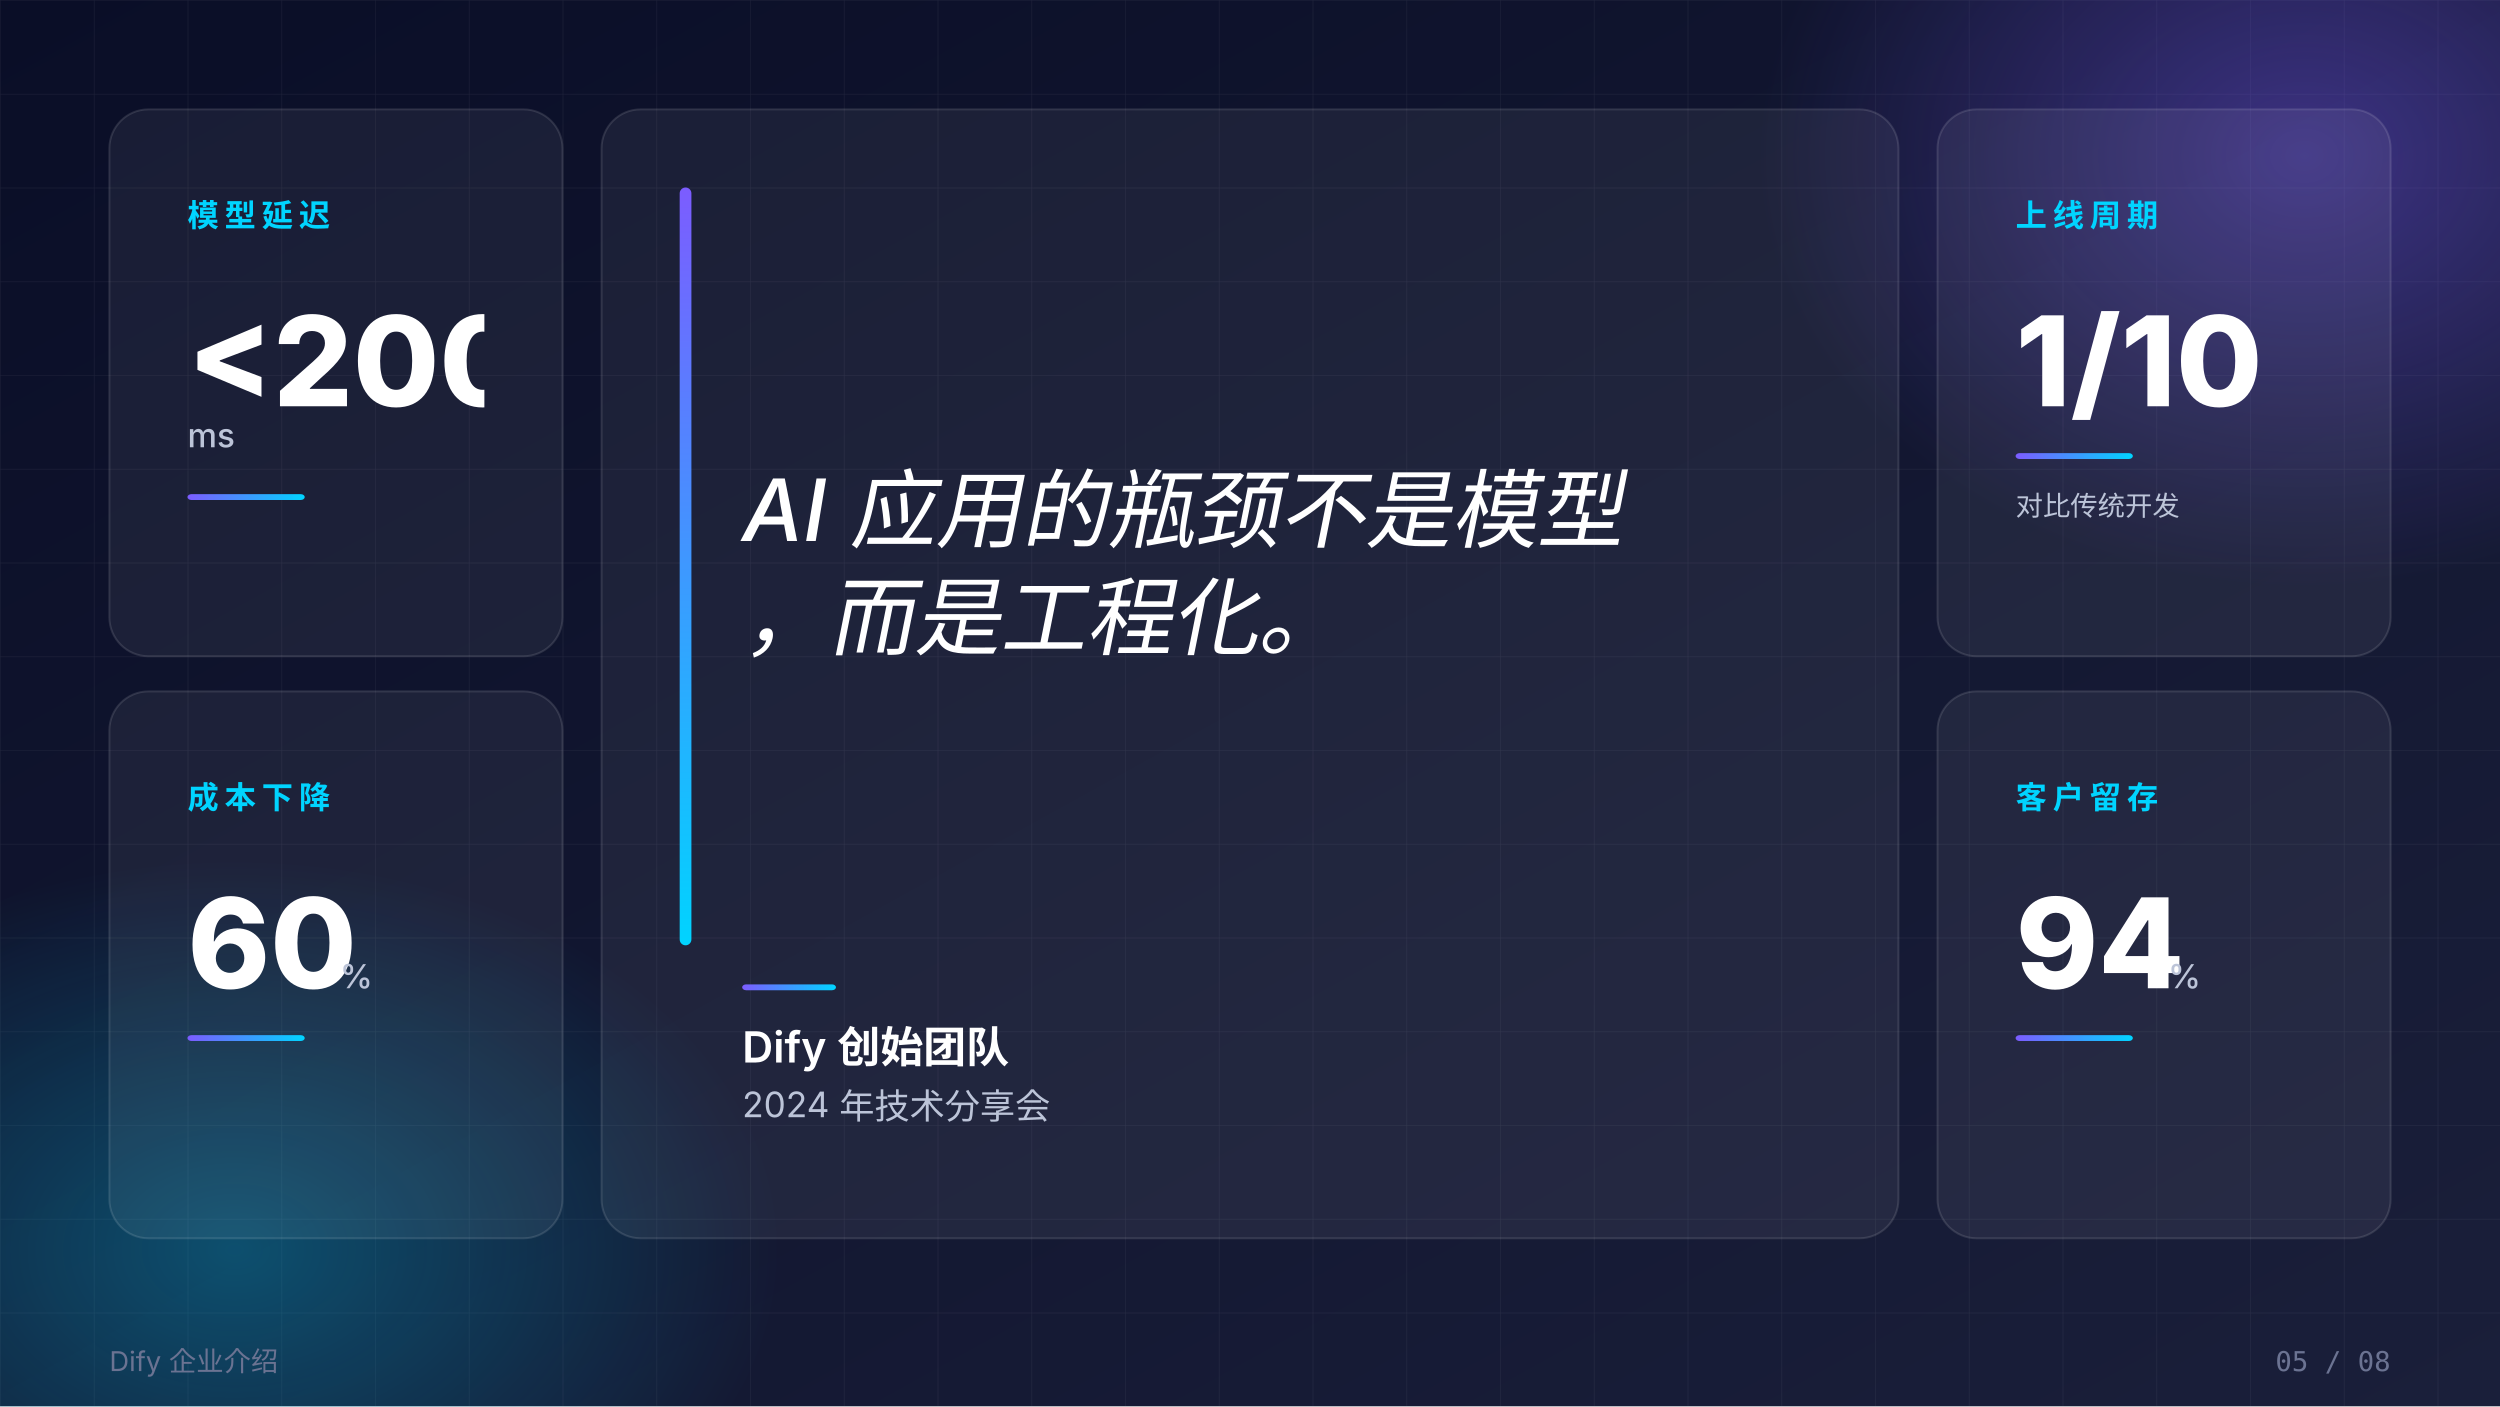
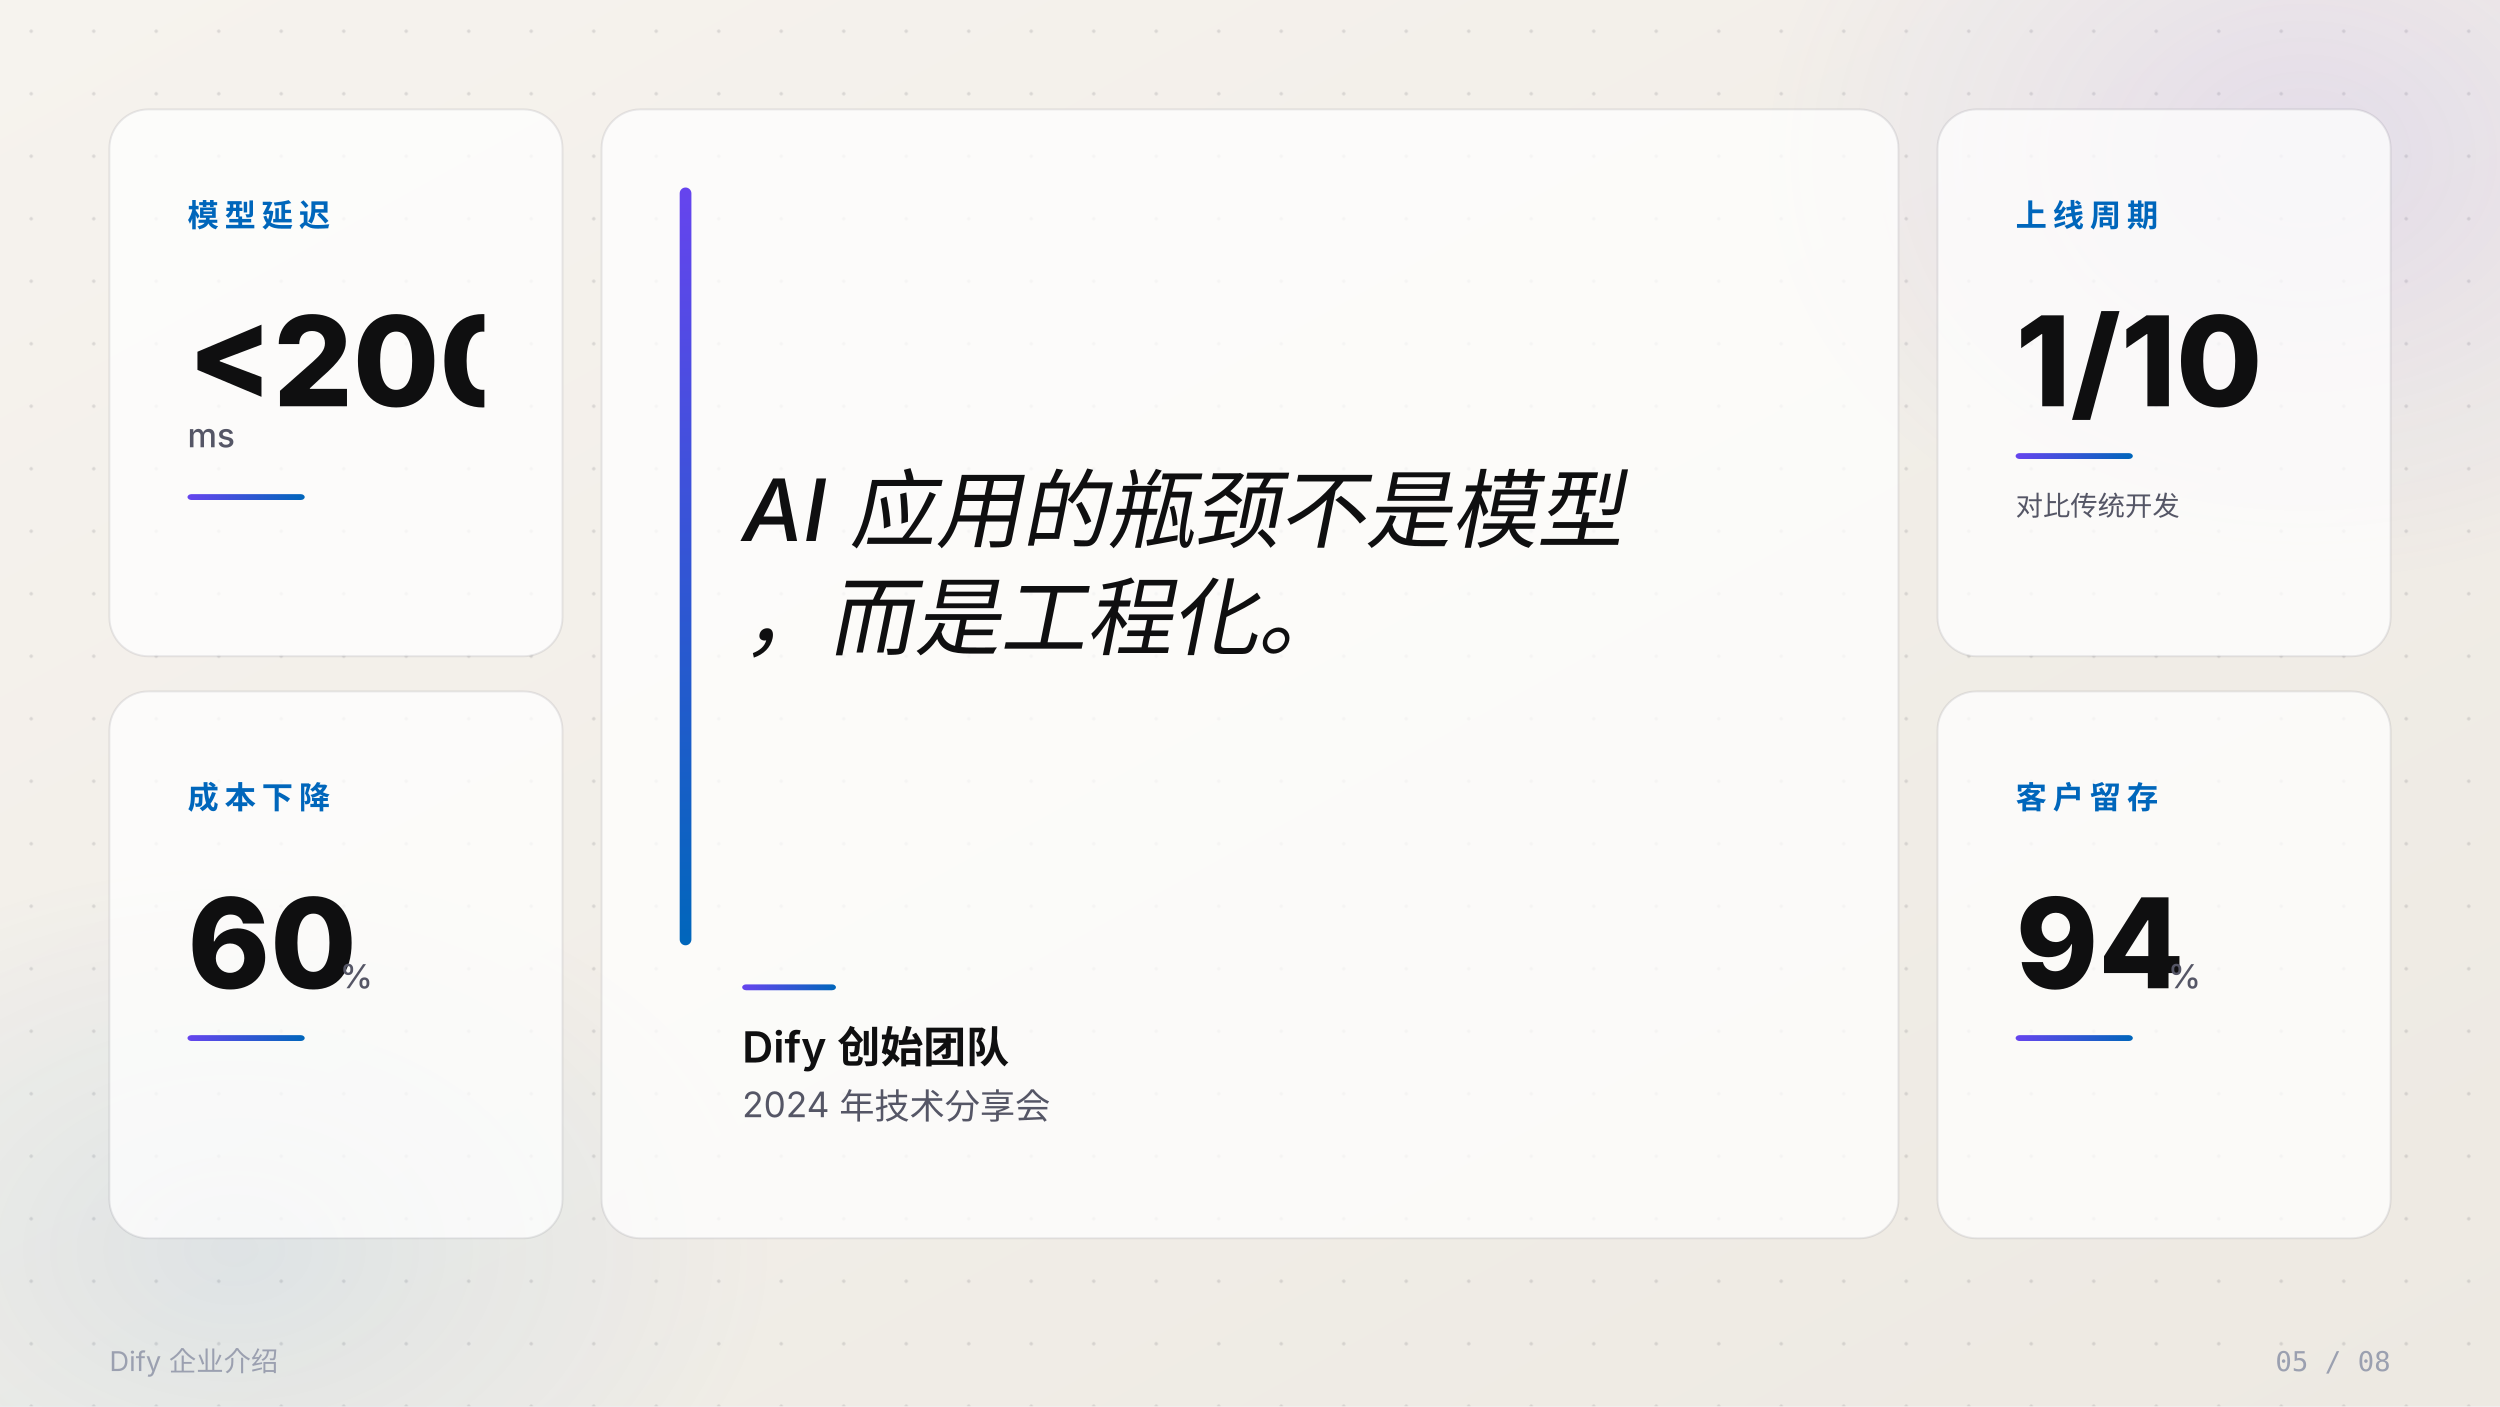
<svg xmlns="http://www.w3.org/2000/svg" viewBox="0 0 1280 720" width="1280" height="720">
  <defs>
    <linearGradient id="bg-grad" x1="0%" y1="0%" x2="100%" y2="100%">
-       <stop offset="0%" stop-color="#0a0e27" />
-       <stop offset="100%" stop-color="#1a1f3a" />
+       <stop offset="0%" stop-color="#F6F3EE" />
+       <stop offset="100%" stop-color="#EDE9E2" />
    </linearGradient>
    <linearGradient id="accent-grad" x1="0%" y1="0%" x2="100%" y2="0%">
-       <stop offset="0%" stop-color="#7c5cff" />
-       <stop offset="100%" stop-color="#00d4ff" />
+       <stop offset="0%" stop-color="#6644ee" />
+       <stop offset="100%" stop-color="#0066bb" />
    </linearGradient>
    <linearGradient id="accent-grad-v" x1="0%" y1="0%" x2="0%" y2="100%">
-       <stop offset="0%" stop-color="#7c5cff" />
-       <stop offset="100%" stop-color="#00d4ff" />
+       <stop offset="0%" stop-color="#6644ee" />
+       <stop offset="100%" stop-color="#0066bb" />
    </linearGradient>
    <radialGradient id="spot-1" cx="50%" cy="50%" r="50%">
-       <stop offset="0%" stop-color="#7c5cff" stop-opacity="0.4" />
-       <stop offset="100%" stop-color="#7c5cff" stop-opacity="0" />
+       <stop offset="0%" stop-color="#6644ee" stop-opacity="0.1" />
+       <stop offset="100%" stop-color="#6644ee" stop-opacity="0" />
    </radialGradient>
    <radialGradient id="spot-2" cx="50%" cy="50%" r="50%">
-       <stop offset="0%" stop-color="#00d4ff" stop-opacity="0.3" />
-       <stop offset="100%" stop-color="#00d4ff" stop-opacity="0" />
+       <stop offset="0%" stop-color="#0066bb" stop-opacity="0.08" />
+       <stop offset="100%" stop-color="#0066bb" stop-opacity="0" />
    </radialGradient>
-     <pattern id="bg-texture" width="48" height="48" patternUnits="userSpaceOnUse">
-       <path d="M 48 0 L 0 0 0 48" fill="none" stroke="#ffffff" stroke-opacity="0.08" stroke-width="0.5" />
+     <pattern id="bg-texture" width="32" height="32" patternUnits="userSpaceOnUse">
+       <circle cx="16" cy="16" r="0.9" fill="#1a1a2e" fill-opacity="0.12" />
    </pattern>
  </defs>
  <style type="text/css">
    text { font-family: 'PingFang SC', 'Microsoft YaHei', 'SF Pro Display', 'Inter', sans-serif; }
    .mono { font-family: 'SF Mono', 'JetBrains Mono', Menlo, monospace; }
-     .eyebrow { font-size: 16px; fill: #00d4ff; letter-spacing: 3px; font-weight: 600; }
-     .h1 { font-size: 60px; fill: #ffffff; font-weight: 700; }
-     .h2 { font-size: 44px; fill: #ffffff; font-weight: 700; }
-     .h3 { font-size: 30px; fill: #ffffff; font-weight: 600; }
-     .h4 { font-size: 22px; fill: #ffffff; font-weight: 600; }
-     .body { font-size: 18px; fill: #bcc4d8; }
-     .small { font-size: 14px; fill: #6b7392; }
-     .stat-huge { font-size: 110px; fill: #ffffff; font-weight: 800; }
-     .stat-unit { font-size: 28px; fill: #bcc4d8; font-weight: 500; }
+     .eyebrow { font-size: 16px; fill: #0066bb; letter-spacing: 3px; font-weight: 600; }
+     .h1 { font-size: 60px; fill: #0F0F10; font-weight: 700; }
+     .h2 { font-size: 44px; fill: #0F0F10; font-weight: 700; }
+     .h3 { font-size: 30px; fill: #0F0F10; font-weight: 600; }
+     .h4 { font-size: 22px; fill: #0F0F10; font-weight: 600; }
+     .body { font-size: 18px; fill: #555666; }
+     .small { font-size: 14px; fill: #9BA0B0; }
+     .stat-huge { font-size: 110px; fill: #0F0F10; font-weight: 800; }
+     .stat-unit { font-size: 28px; fill: #555666; font-weight: 500; }
  </style>
  <rect width="1280" height="720" fill="url(#bg-grad)" />
  <rect width="1280" height="720" fill="url(#bg-texture)" />
  <ellipse cx="1180" cy="80" rx="280" ry="220" fill="url(#spot-1)" />
  <ellipse cx="120" cy="640" rx="280" ry="200" fill="url(#spot-2)" />
  <g transform="translate(308, 56)">
-     <rect x="0" y="0" width="664" height="578" rx="20" fill="#ffffff" fill-opacity="0.06" stroke="#ffffff" stroke-opacity="0.12" stroke-width="1" />
+     <rect x="0" y="0" width="664" height="578" rx="20" fill="#FFFFFF" fill-opacity="0.75" stroke="#1a1a2e" stroke-opacity="0.09" stroke-width="1" />
    <svg x="40" y="40" width="584" height="498" viewBox="0 0 584 498">
      <rect x="0" y="0" width="6" height="388" rx="3" fill="url(#accent-grad-v)" />
-       <text x="32" y="181" font-size="44" fill="#ffffff" font-weight="500" font-style="italic">AI 应用的瓶颈不是模型</text>
-       <text x="32" y="236" font-size="44" fill="#ffffff" font-weight="500" font-style="italic">，而是工程化。</text>
+       <text x="32" y="181" font-size="44" fill="#0F0F10" font-weight="500" font-style="italic">AI 应用的瓶颈不是模型</text>
+       <text x="32" y="236" font-size="44" fill="#0F0F10" font-weight="500" font-style="italic">，而是工程化。</text>
      <rect x="32" y="408" width="48" height="3" fill="url(#accent-grad)" rx="2" />
      <text x="32" y="448" class="h4">Dify 创始团队</text>
-       <text x="32" y="476" class="body" fill="#6b7392">2024 年技术分享会</text>
+       <text x="32" y="476" class="body" fill="#9BA0B0">2024 年技术分享会</text>
    </svg>
  </g>
  <g transform="translate(56, 56)">
-     <rect x="0" y="0" width="232" height="280" rx="20" fill="#ffffff" fill-opacity="0.06" stroke="#ffffff" stroke-opacity="0.12" stroke-width="1" />
+     <rect x="0" y="0" width="232" height="280" rx="20" fill="#FFFFFF" fill-opacity="0.75" stroke="#1a1a2e" stroke-opacity="0.09" stroke-width="1" />
    <svg x="40" y="40" width="152" height="200" viewBox="0 0 152 200">
      <text x="0" y="20" class="eyebrow">模型延迟</text>
-       <text x="0" y="112" font-size="64" fill="#ffffff" font-weight="800">&lt;200</text>
-       <text x="0" y="133" font-size="17" fill="#bcc4d8" font-weight="500">ms</text>
+       <text x="0" y="112" font-size="64" fill="#0F0F10" font-weight="800">&lt;200</text>
+       <text x="0" y="133" font-size="17" fill="#555666" font-weight="500">ms</text>
      <rect x="0" y="157" width="60" height="3" fill="url(#accent-grad)" rx="2" />
    </svg>
  </g>
  <g transform="translate(56, 354)">
-     <rect x="0" y="0" width="232" height="280" rx="20" fill="#ffffff" fill-opacity="0.06" stroke="#ffffff" stroke-opacity="0.12" stroke-width="1" />
+     <rect x="0" y="0" width="232" height="280" rx="20" fill="#FFFFFF" fill-opacity="0.75" stroke="#1a1a2e" stroke-opacity="0.09" stroke-width="1" />
    <svg x="40" y="40" width="152" height="200" viewBox="0 0 152 200">
      <text x="0" y="20" class="eyebrow">成本下降</text>
-       <text x="0" y="112" font-size="64" fill="#ffffff" font-weight="800">60</text>
-       <text x="78" y="112" font-size="17" fill="#bcc4d8" font-weight="500">%</text>
+       <text x="0" y="112" font-size="64" fill="#0F0F10" font-weight="800">60</text>
+       <text x="78" y="112" font-size="17" fill="#555666" font-weight="500">%</text>
      <rect x="0" y="136" width="60" height="3" fill="url(#accent-grad)" rx="2" />
    </svg>
  </g>
  <g transform="translate(992, 56)">
-     <rect x="0" y="0" width="232" height="280" rx="20" fill="#ffffff" fill-opacity="0.06" stroke="#ffffff" stroke-opacity="0.12" stroke-width="1" />
+     <rect x="0" y="0" width="232" height="280" rx="20" fill="#FFFFFF" fill-opacity="0.75" stroke="#1a1a2e" stroke-opacity="0.09" stroke-width="1" />
    <svg x="40" y="40" width="152" height="200" viewBox="0 0 152 200">
      <text x="0" y="20" class="eyebrow">上线周期</text>
-       <text x="0" y="112" font-size="64" fill="#ffffff" font-weight="800">1/10</text>
+       <text x="0" y="112" font-size="64" fill="#0F0F10" font-weight="800">1/10</text>
      <rect x="0" y="136" width="60" height="3" fill="url(#accent-grad)" rx="2" />
-       <text x="0" y="168" font-size="14" fill="#bcc4d8">对比传统开发</text>
+       <text x="0" y="168" font-size="14" fill="#555666">对比传统开发</text>
    </svg>
  </g>
  <g transform="translate(992, 354)">
-     <rect x="0" y="0" width="232" height="280" rx="20" fill="#ffffff" fill-opacity="0.06" stroke="#ffffff" stroke-opacity="0.12" stroke-width="1" />
+     <rect x="0" y="0" width="232" height="280" rx="20" fill="#FFFFFF" fill-opacity="0.75" stroke="#1a1a2e" stroke-opacity="0.09" stroke-width="1" />
    <svg x="40" y="40" width="152" height="200" viewBox="0 0 152 200">
      <text x="0" y="20" class="eyebrow">客户留存</text>
-       <text x="0" y="112" font-size="64" fill="#ffffff" font-weight="800">94</text>
-       <text x="78" y="112" font-size="17" fill="#bcc4d8" font-weight="500">%</text>
+       <text x="0" y="112" font-size="64" fill="#0F0F10" font-weight="800">94</text>
+       <text x="78" y="112" font-size="17" fill="#555666" font-weight="500">%</text>
      <rect x="0" y="136" width="60" height="3" fill="url(#accent-grad)" rx="2" />
    </svg>
  </g>
  <text x="56" y="702" class="small">Dify 企业介绍</text>
  <text x="1224" y="702" class="small mono" text-anchor="end">05 / 08</text>
</svg>
